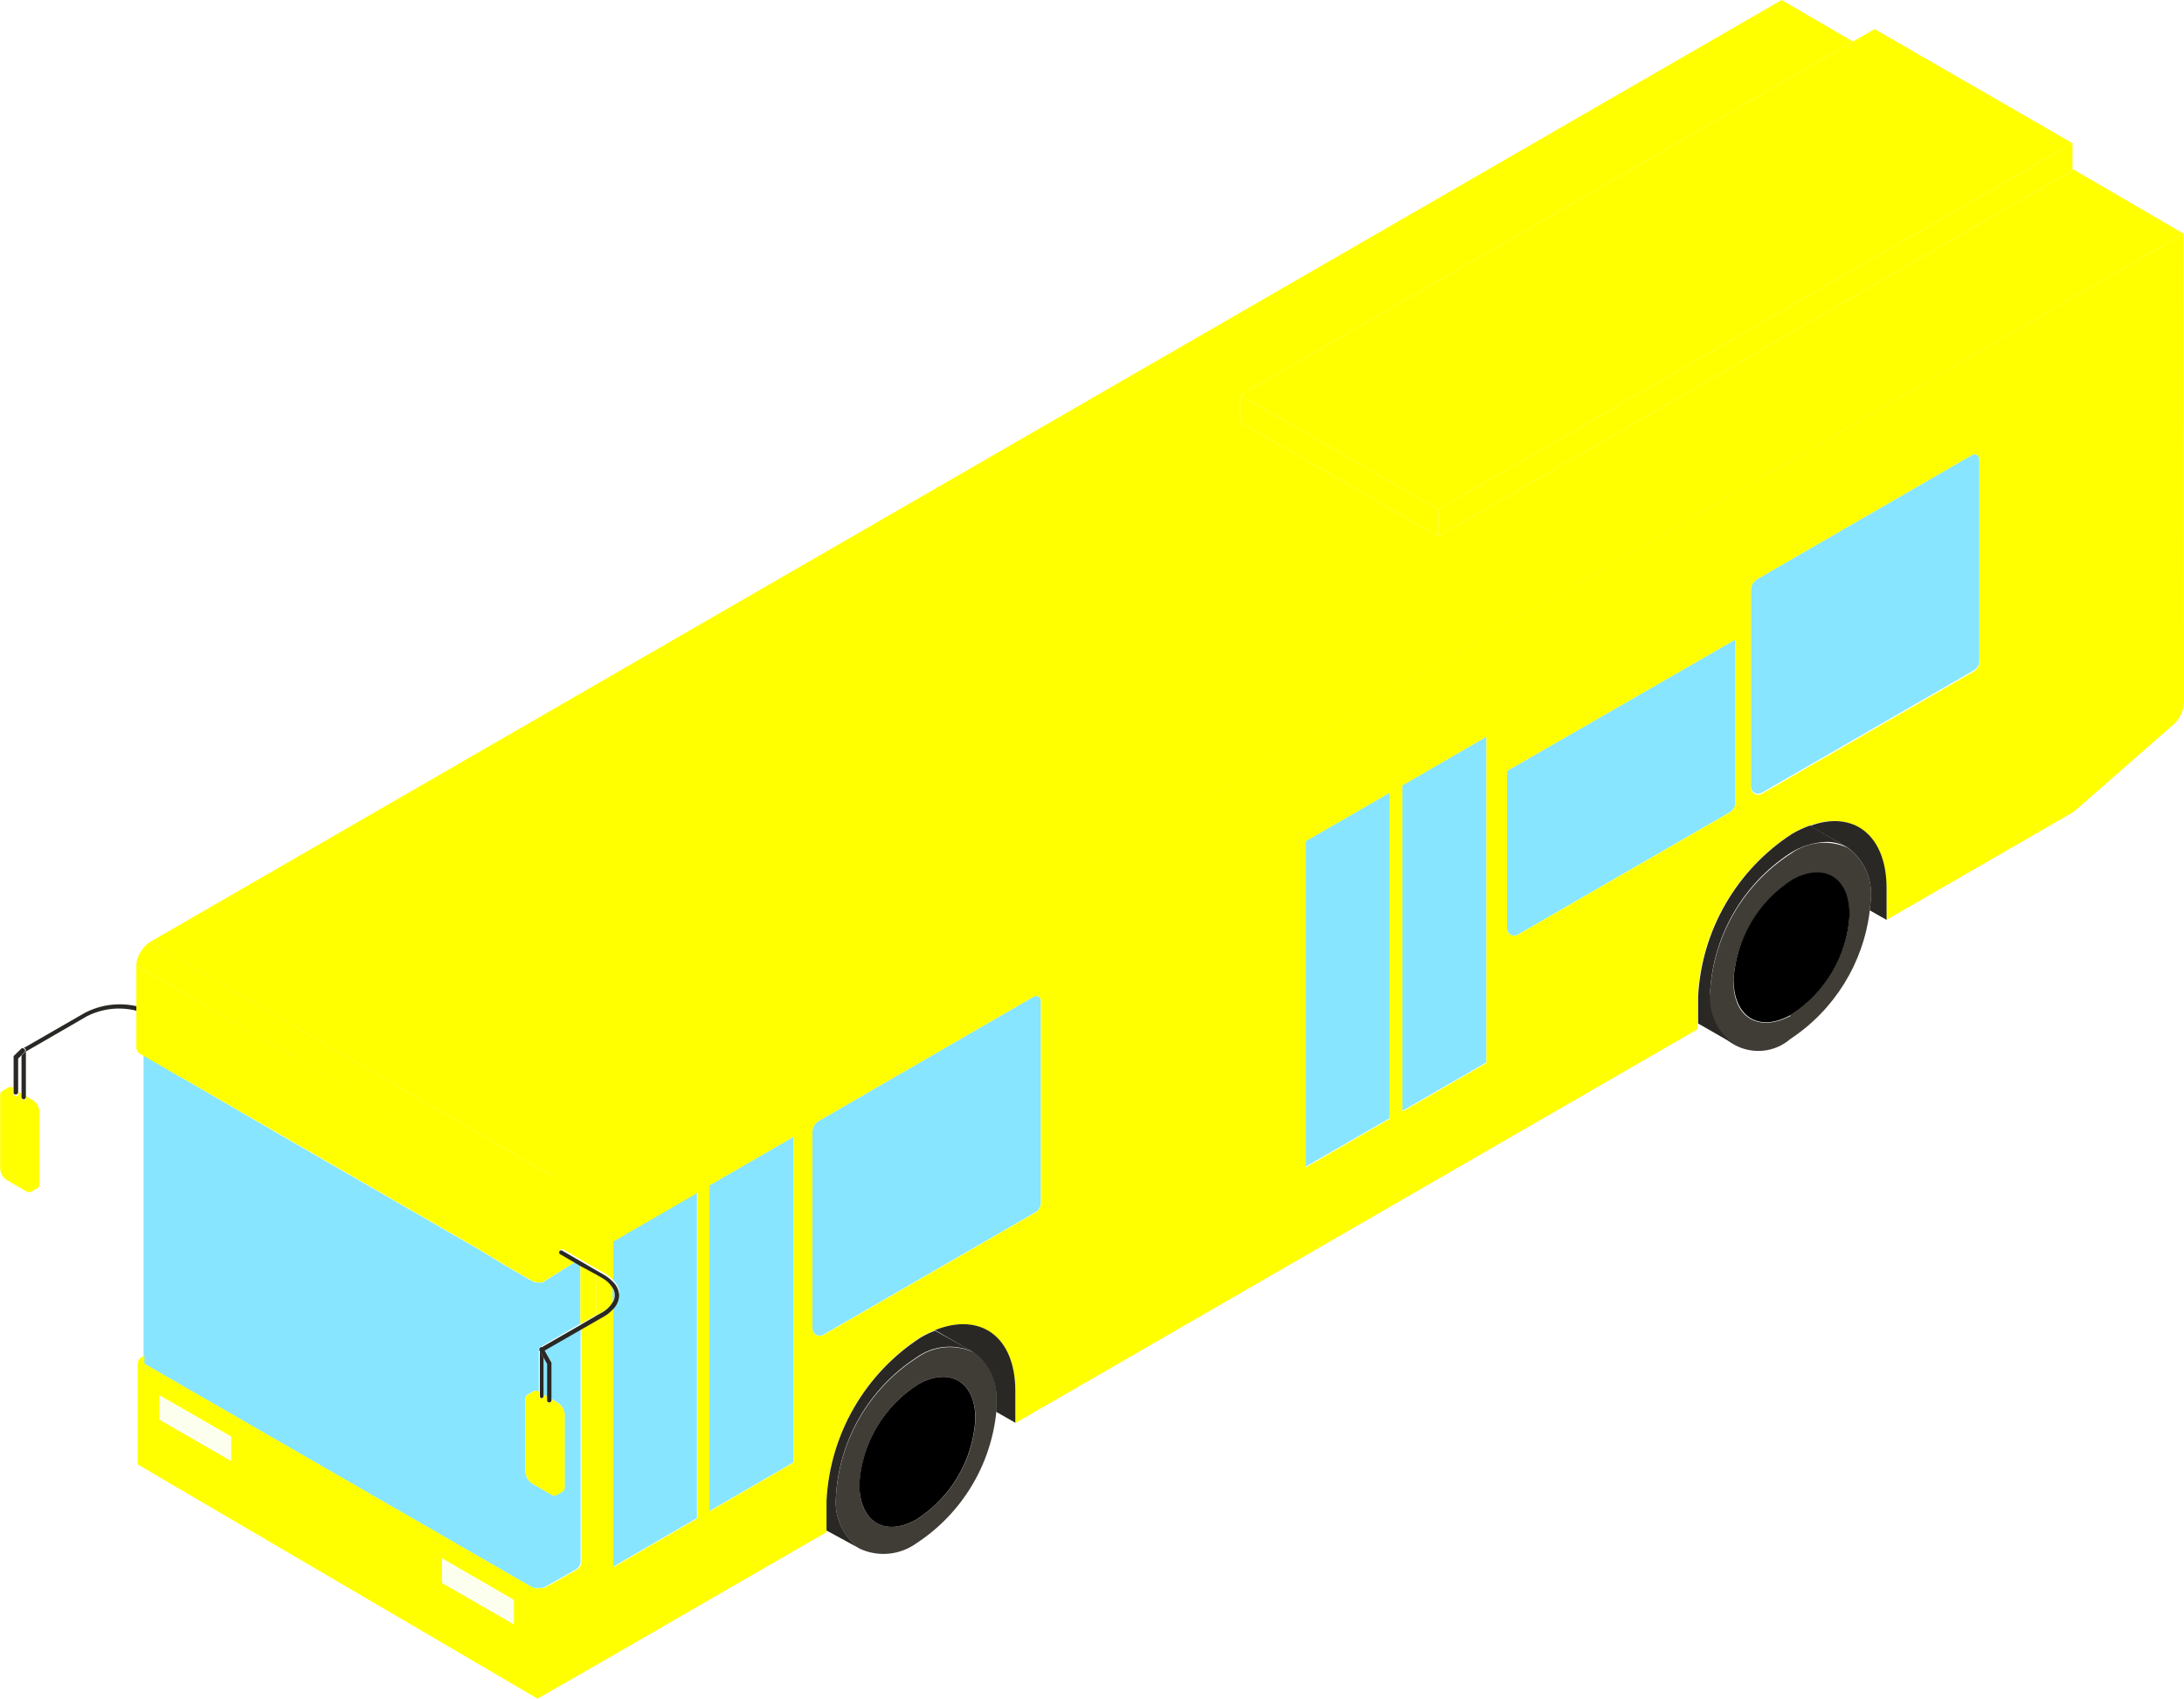
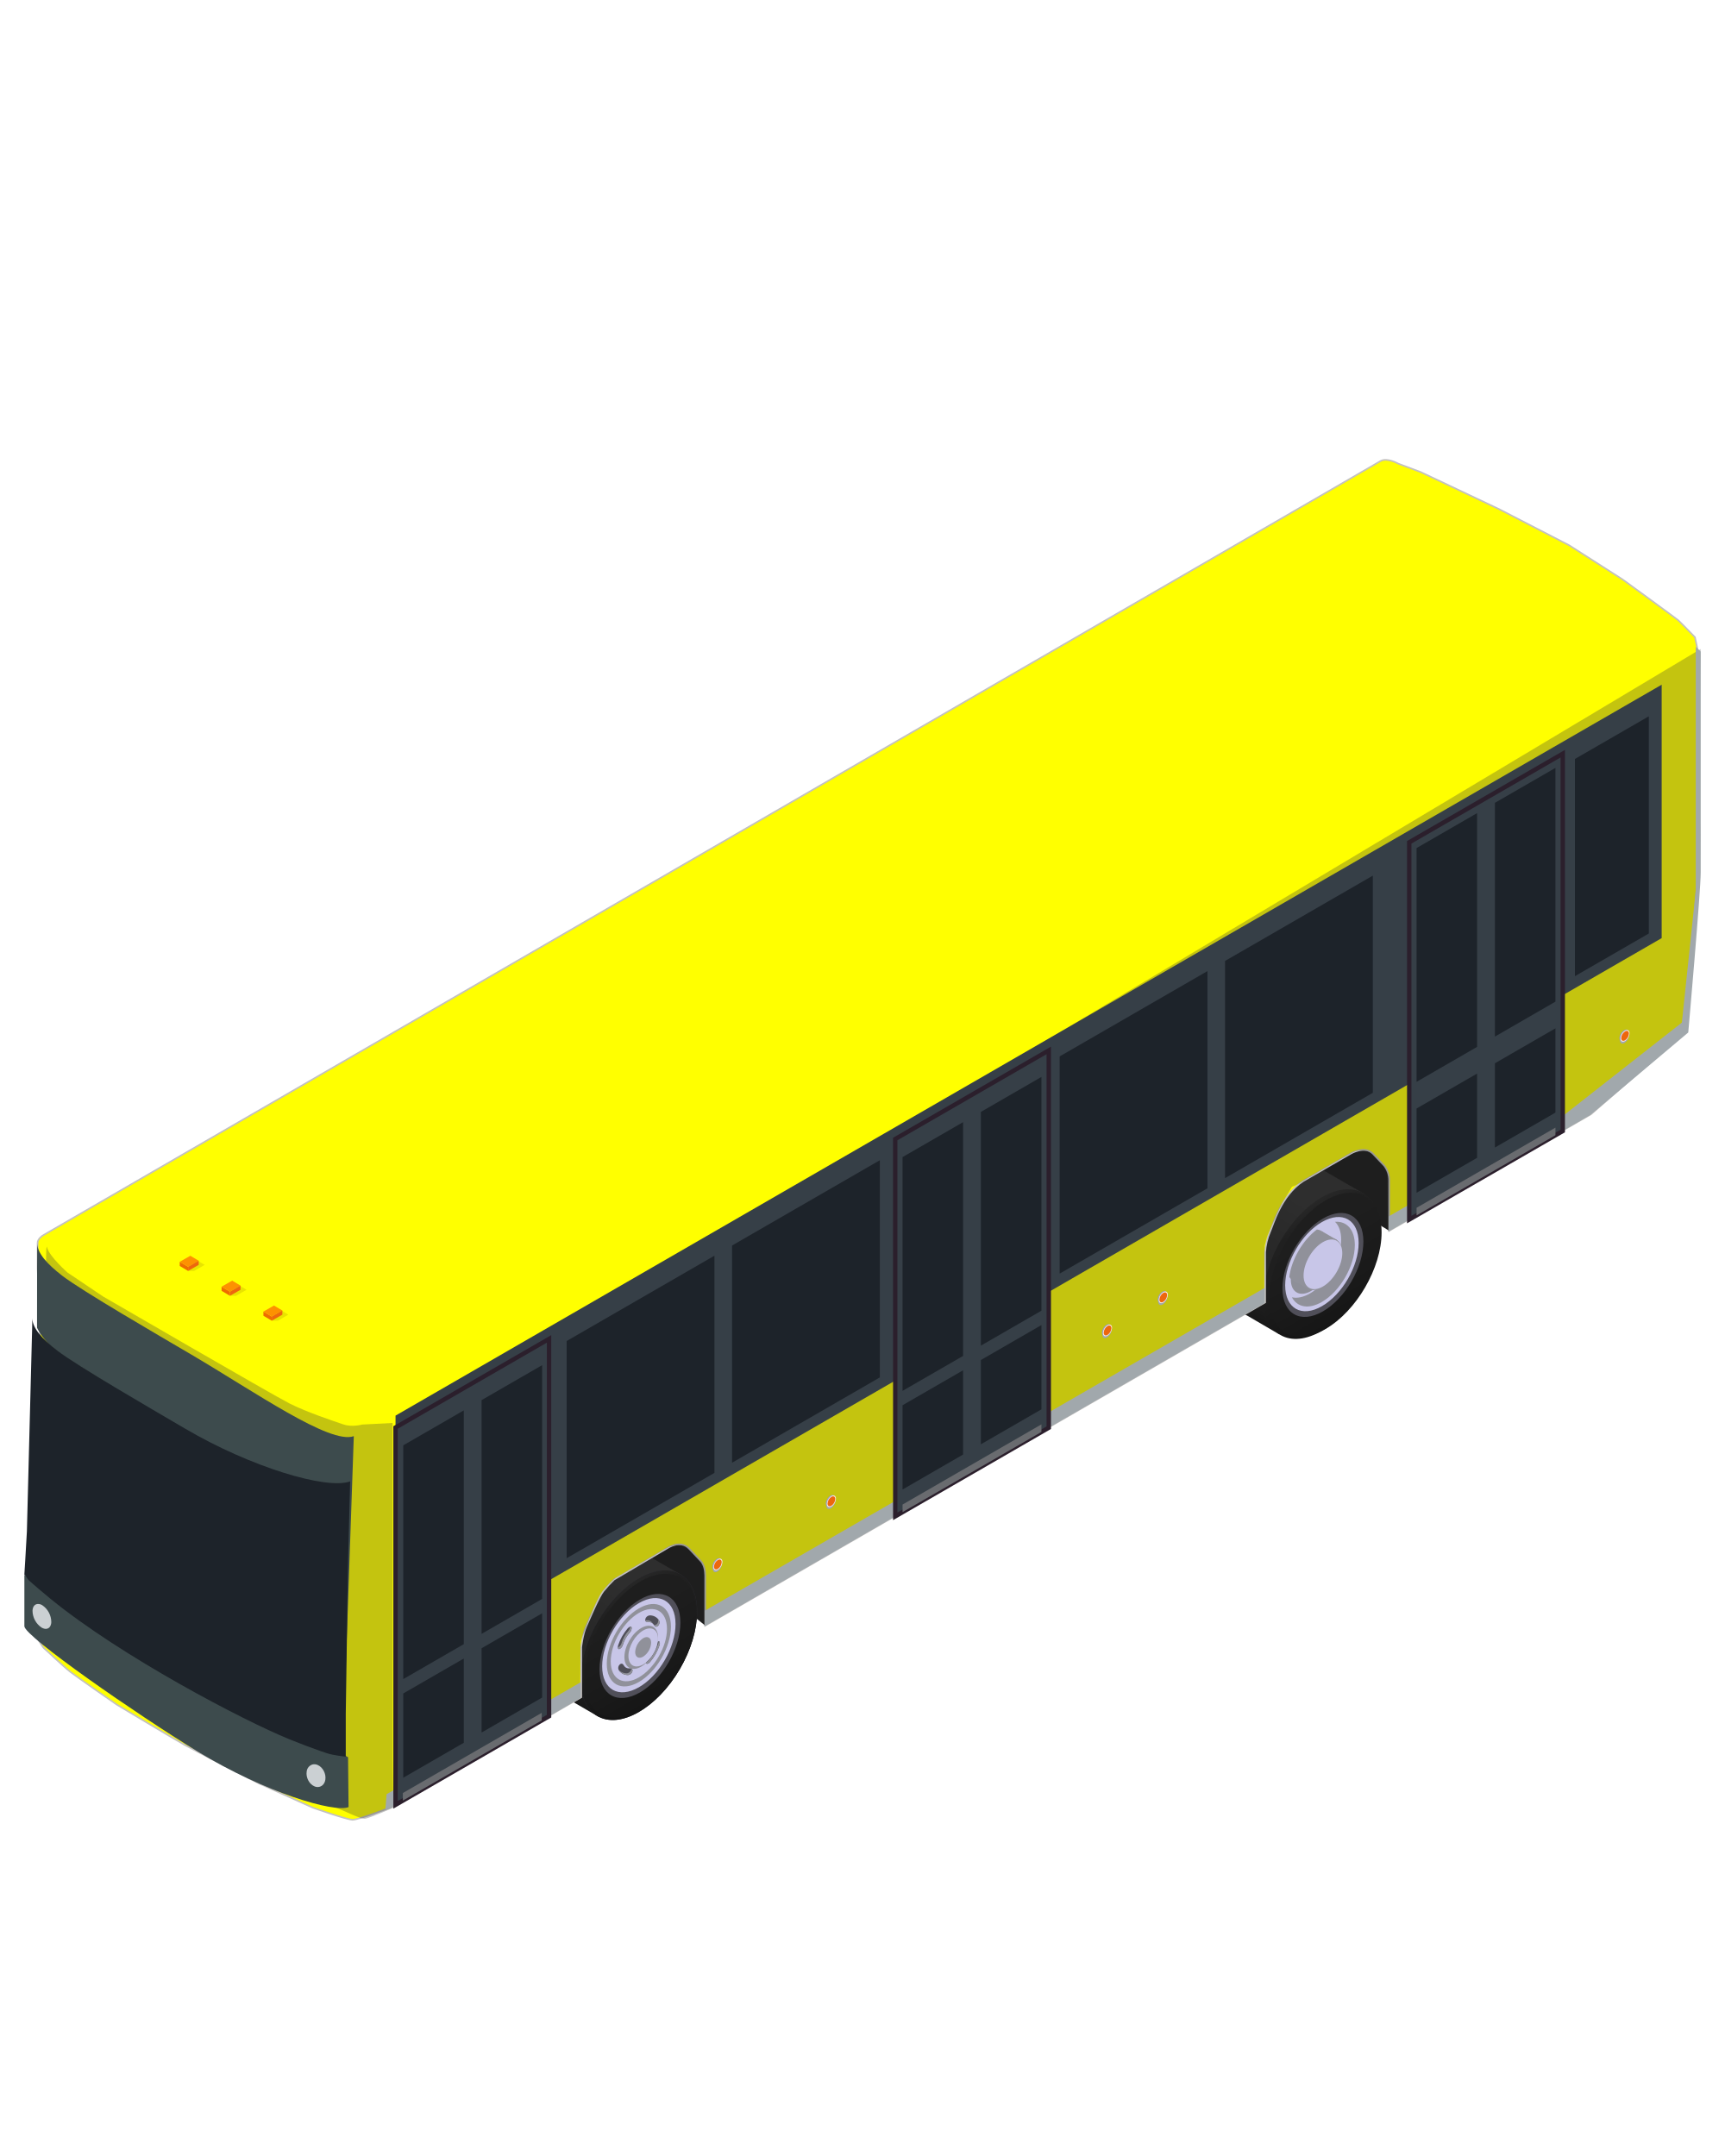
- <svg xmlns="http://www.w3.org/2000/svg" id="Capa_1" data-name="Capa 1" data-type="bus.svg" viewBox="0 0 129.9 101.04">
+ <svg xmlns="http://www.w3.org/2000/svg" xmlns:xlink="http://www.w3.org/1999/xlink" viewBox="0 0 1080 1350">
  <defs>
-     <style>.cls-1{fill:none;}.cls-2{fill:#403c36;}.cls-3{fill:#87e5ff;}.body{fill:#FFFF00;}.cls-5{fill:#2a2824;}.cls-6{fill:#fdffee;}∫.cls-8{fill:#b5b5b5;}</style>
+     <style>
+             .cls-1{isolation:isolate;}.cls-2{fill:#1e1e1e;}.cls-3{fill:url(#linear-gradient);}.cls-4{fill:url(#linear-gradient-2);}.cls-5{fill:url(#linear-gradient-3);}.cls-6{fill:#504f59;}.cls-7{fill:#c8c6e8;}.cls-8{fill:#90919a;}.cls-9{fill:#8e8f98;}.cls-10{fill:url(#linear-gradient-4);}.cls-11{fill:#2d2c38;}.cls-12{fill:url(#linear-gradient-5);}.cls-13{fill:url(#linear-gradient-6);}.cls-14{fill:#ffff00;stroke:#c3c1c0;stroke-miterlimit:10;}.cls-15{fill:#353535;opacity:0.29;}.cls-16{fill:#3d4b4d;}.cls-17{fill:#cbd0d3;}.cls-18{fill:#1d232a;}.cls-19{fill:#a1a8ac;}.cls-20{fill:#363f47;}.cls-21{fill:#2b1f2c;}.cls-22{fill:#696b6f;}.cls-23{fill:#999ebf;}.cls-24{fill:#f8eee8;}.cls-25{fill:#ed670e;}.cls-26{fill:#e9e4e0;mix-blend-mode:multiply;}.cls-27{fill:#ed6d00;}.cls-28{fill:#fd9101;}</style>
+     <linearGradient id="linear-gradient" x1="300.64" y1="823.06" x2="249.23" y2="734.01" gradientTransform="matrix(-1, 0, 0, 1, 1080, 0)" gradientUnits="userSpaceOnUse">
+       <stop offset="0" stop-color="#181818" />
+       <stop offset="0.27" stop-color="#262626" />
+       <stop offset="0.77" stop-color="#2e2e2e" />
+     </linearGradient>
+     <linearGradient id="linear-gradient-2" x1="234.29" y1="822.93" x2="270.53" y2="760.16" gradientTransform="matrix(-0.5, -0.86, -0.86, 0.5, 1638.32, 609.96)" gradientUnits="userSpaceOnUse">
+       <stop offset="0" stop-color="#141414" />
+       <stop offset="0.44" stop-color="#1e1e1e" />
+       <stop offset="0.78" stop-color="#202020" />
+       <stop offset="0.98" stop-color="#292929" />
+       <stop offset="1" stop-color="#2a2a2a" />
+     </linearGradient>
+     <linearGradient id="linear-gradient-3" x1="232.7" y1="822.11" x2="267.57" y2="761.73" gradientTransform="matrix(-1, 0, 0, 1, 1080, 0)" gradientUnits="userSpaceOnUse">
+       <stop offset="0" stop-color="#161616" />
+       <stop offset="0.3" stop-color="#1a1a1a" />
+       <stop offset="0.79" stop-color="#1e1e1e" />
+       <stop offset="0.8" stop-color="#1e1e1e" />
+     </linearGradient>
+     <linearGradient id="linear-gradient-4" x1="725.63" y1="1063.18" x2="674.22" y2="974.14" xlink:href="#linear-gradient" />
+     <linearGradient id="linear-gradient-5" x1="661.89" y1="1061.54" x2="698.13" y2="998.77" gradientTransform="matrix(-0.5, -0.86, -0.86, 0.5, 1632.52, 1097.31)" xlink:href="#linear-gradient-2" />
+     <linearGradient id="linear-gradient-6" x1="661.69" y1="1060.73" x2="696.56" y2="1000.35" xlink:href="#linear-gradient-3" />
  </defs>
-   <polygon class="cls-1" points="1.26 62.79 1.26 65.01 1.08 64.9 1.08 62.97 1.26 62.79" />
-   <path class="cls-2" d="M68.8,111.4l0,0h0a3.36,3.36,0,0,0-3.38.33A10.57,10.57,0,0,0,60.61,120,3.4,3.4,0,0,0,62,123.07a3.36,3.36,0,0,0,3.41-.32,10.62,10.62,0,0,0,4.74-7.81c0-.16,0-.32,0-.47A3.36,3.36,0,0,0,68.8,111.4Zm-3.4,9.95c-1.91,1.06-3.42.11-3.39-2.12a7.6,7.6,0,0,1,3.51-5.94c1.9-1.05,3.42-.1,3.39,2.12A7.62,7.62,0,0,1,65.4,121.35Z" transform="translate(-10.89 -30.96)" />
-   <path class="cls-2" d="M120.79,81.39l0,0h0a3.37,3.37,0,0,0-3.37.34A10.56,10.56,0,0,0,112.6,90a2.92,2.92,0,0,0,4.78,2.76,10.67,10.67,0,0,0,4.72-7.63c0-.22.06-.44.06-.65A3.37,3.37,0,0,0,120.79,81.39Zm-3.41,10c-1.9,1-3.42.1-3.39-2.12a7.62,7.62,0,0,1,3.51-5.94c1.91-1,3.42-.1,3.39,2.12A7.57,7.57,0,0,1,117.38,91.34Z" transform="translate(-10.89 -30.96)" />
-   <path class="cls-3" d="M43.26,111.26,45.42,110v13.82a.57.57,0,0,1-.29.5l-1.77,1h0a.92.92,0,0,1-.23.09h0a1,1,0,0,1-.24,0h0a.85.85,0,0,1-.23,0,.92.92,0,0,1-.23-.09l-23-13.26s0,0,0-.06a.19.19,0,0,1,0-.1v-.33l0-17.87h0L21.57,95l.16.08L28.47,99l10.84,6.25,1.64,1,1.58.91a.63.63,0,0,0,.33.09h0a.75.75,0,0,0,.21,0l.09,0,.08-.05L45.14,106l.27.16v3.53L43,111.1h0a.1.1,0,0,0-.06.09s0,0,0,0v2.53l-.05,0a.25.25,0,0,0-.28,0l-.35.2a.26.26,0,0,0-.12.25v4.34a.89.89,0,0,0,.4.69l1.17.68a.31.31,0,0,0,.29,0l.35-.21a.28.28,0,0,0,.12-.25v-4.34a.86.86,0,0,0-.4-.68l-.39-.23v-2.13a.14.14,0,0,0,0-.06Z" transform="translate(-10.89 -30.96)" />
-   <polygon class="cls-3" points="32.54 81.13 32.54 83.07 32.33 82.95 32.33 80.76 32.54 81.13" />
-   <path class="cls-3" d="M114.11,69v9.7a.68.68,0,0,1-.33.57l-12.61,7.28a.43.43,0,0,1-.65-.37V76.82Z" transform="translate(-10.89 -30.96)" />
-   <path class="cls-3" d="M72.8,90.49v12a.66.66,0,0,1-.33.58l-12.61,7.28a.43.43,0,0,1-.65-.37V98.29a.76.76,0,0,1,.39-.66l12.78-7.39A.28.28,0,0,1,72.8,90.49Z" transform="translate(-10.89 -30.96)" />
-   <path class="cls-3" d="M128.62,58.26v12a.65.65,0,0,1-.33.57l-12.61,7.28a.43.43,0,0,1-.65-.37V66.06a.77.77,0,0,1,.39-.66l12.34-7.13.44-.25A.28.28,0,0,1,128.62,58.26Z" transform="translate(-10.89 -30.96)" />
-   <path class="cls-3" d="M52.34,101.9v19.36l-5,2.9V108.82a1.22,1.22,0,0,0,.4-.87,1.23,1.23,0,0,0-.4-.87v-2.29Z" transform="translate(-10.89 -30.96)" />
-   <path class="cls-3" d="M47.46,108a.88.88,0,0,0-.14-.44v.88A.91.91,0,0,0,47.46,108Z" transform="translate(-10.89 -30.96)" />
-   <polygon class="cls-3" points="47.2 67.62 47.2 86.98 42.19 89.88 42.19 70.51 47.2 67.62" />
-   <polygon class="cls-3" points="88.41 43.82 88.41 63.19 83.4 66.08 83.4 46.72 88.41 43.82" />
-   <polygon class="cls-3" points="82.66 47.15 82.66 66.51 77.64 69.4 77.64 50.04 82.66 47.15" />
-   <path class="body" d="M13.23,97.05v4.33a.27.27,0,0,1-.12.26l-.35.2a.27.27,0,0,1-.28,0l-1.18-.68a.88.88,0,0,1-.4-.69V96.11a.27.27,0,0,1,.12-.25l.35-.21a.31.31,0,0,1,.29,0l0,0V96a.13.13,0,0,0,.13.13A.13.13,0,0,0,12,96v-.09l.18.11v.25a.13.13,0,1,0,.26,0v-.1l.42.24A.88.88,0,0,1,13.23,97.05Z" transform="translate(-10.89 -30.96)" />
-   <path class="cls-8" d="M65.52,113.29A7.6,7.6,0,0,0,62,119.23c0,2.23,1.48,3.18,3.39,2.12a7.62,7.62,0,0,0,3.51-5.94C68.94,113.19,67.42,112.24,65.52,113.29Z" transform="translate(-10.89 -30.96)" />
-   <path class="cls-8" d="M117.5,83.28A7.62,7.62,0,0,0,114,89.22c0,2.22,1.49,3.17,3.39,2.12a7.57,7.57,0,0,0,3.51-5.94C120.92,83.18,119.41,82.23,117.5,83.28Z" transform="translate(-10.89 -30.96)" />
-   <path class="body" d="M43.19,107.15l-.09,0-.2,0h0a.75.75,0,0,0,.21,0Z" transform="translate(-10.89 -30.96)" />
-   <rect class="body" x="34.52" y="75.23" height="3.53" />
-   <polygon class="body" points="35.47 78.21 35.47 75.77 34.52 75.23 34.52 78.76 35.47 78.21" />
-   <path class="body" d="M42.89,107.19h0l.2,0h0A.75.75,0,0,1,42.89,107.19Z" transform="translate(-10.89 -30.96)" />
-   <path class="body" d="M140.77,44.86l-97.07,56a1.44,1.44,0,0,0-.33.28l-.07.09a2.07,2.07,0,0,0-.22.35,1.76,1.76,0,0,0-.09.2s0,.07,0,.11a1.49,1.49,0,0,0-.05.36L19,88.4v4.87a.44.44,0,0,0,.21.37l.19.11h0L21.57,95l.16.08,17.58,10.15,1.64,1,1.58.91a.63.63,0,0,0,.33.09h0a.75.75,0,0,0,.21,0l.09,0,.08-.05L45.14,106l-.91-.53a.14.14,0,0,1,0-.18.14.14,0,0,1,.18,0l2,1.16.49.28a2.26,2.26,0,0,1,.47.37v-2.29l5-2.89v19.36l-5,2.9V108.82a2.29,2.29,0,0,1-.47.38l-.49.28-.94.54v13.82a.57.57,0,0,1-.29.5l-1.77,1h0a.92.92,0,0,1-.23.09h0a1,1,0,0,1-.24,0h0a.85.85,0,0,1-.23,0,.92.92,0,0,1-.23-.09l-23-13.26s0,0,0-.06a.19.19,0,0,1,0-.1v-.33l-.17.1a.44.44,0,0,0-.23.38v6L42.86,132l3.5-2,12.52-7.23,1.17-.67v-1.91a12.32,12.32,0,0,1,5.6-9.7,6,6,0,0,1,.85-.41c2.7-1.08,4.77.39,4.78,3.62v1.91l16.35-9.44,12.52-7.23,11.71-6.76V90.25a12.31,12.31,0,0,1,5.59-9.69,6.13,6.13,0,0,1,1.05-.49c2.6-.94,4.58.54,4.59,3.7v1.91l11.14-6.43,5.94-5.2a1.86,1.86,0,0,0,.62-1.38Zm-116.14,73-4.28-2.47v-1.43l4.28,2.46Zm16.82,9.72h0l-4.27-2.46v-1.44l4.27,2.47v1.43l.16.09Zm16.64-9.62-5,2.9V101.47l5-2.89ZM72.8,102.51a.66.66,0,0,1-.33.58l-12.61,7.28a.43.43,0,0,1-.65-.37V98.29a.76.76,0,0,1,.39-.66l12.78-7.39a.28.28,0,0,1,.42.25Zm20.75-5-5,2.89V81l5-2.89Zm5.75-3.32-5,2.89V77.68l5-2.9Zm14.81-15.48a.68.68,0,0,1-.33.57l-12.61,7.28a.43.43,0,0,1-.65-.37V76.82L114.11,69Zm14.51-8.38a.65.65,0,0,1-.33.57l-12.61,7.28a.43.43,0,0,1-.65-.37V66.06a.77.77,0,0,1,.39-.66l12.34-7.13.44-.25a.28.28,0,0,1,.42.24Z" transform="translate(-10.89 -30.96)" />
-   <polygon class="body" points="85.54 30.3 85.54 31.91 123.27 10.13 123.27 10.05 123.27 8.52 85.54 30.3" />
-   <polygon class="body" points="73.77 23.51 73.77 25.12 85.54 31.91 85.54 30.3 73.77 23.51" />
-   <path class="body" d="M46.71,109a1.61,1.61,0,0,0,.61-.57v-.88a1.56,1.56,0,0,0-.61-.58l-.35-.2v2.44Z" transform="translate(-10.89 -30.96)" />
-   <path class="body" d="M44.48,115.09v4.34a.28.28,0,0,1-.12.25l-.35.21a.31.31,0,0,1-.29,0l-1.17-.68a.89.89,0,0,1-.4-.69v-4.34a.26.26,0,0,1,.12-.25l.35-.2a.25.25,0,0,1,.28,0l.05,0V114a.13.13,0,0,0,.14.13.13.13,0,0,0,.13-.13v-.08l.21.12v.22a.12.12,0,0,0,.13.13.13.13,0,0,0,.13-.13v-.07l.39.23A.86.86,0,0,1,44.48,115.09Z" transform="translate(-10.89 -30.96)" />
-   <path class="cls-5" d="M19,90.81v.27a4.21,4.21,0,0,0-2.94.33l-3.63,2.1v2.71a.13.13,0,1,1-.26,0V93.75l.22-.23a.13.13,0,0,0,0-.18.11.11,0,0,0-.16,0v0l3.7-2.13A4.51,4.51,0,0,1,19,90.81Z" transform="translate(-10.89 -30.96)" />
-   <path class="cls-5" d="M12.37,93.52l-.22.23-.18.18v2a.13.13,0,0,1-.14.13A.13.13,0,0,1,11.7,96V93.87a.18.18,0,0,1,0-.09l.45-.44s0,0,0,0a.11.11,0,0,1,.16,0A.13.13,0,0,1,12.37,93.52Z" transform="translate(-10.89 -30.96)" />
-   <path class="cls-5" d="M71.28,113.68v1.91l-1.14-.65c0-.16,0-.32,0-.47a3.38,3.38,0,0,0-1.37-3.08h0l-2.27-1.31C69.2,109,71.27,110.45,71.28,113.68Z" transform="translate(-10.89 -30.96)" />
-   <path class="cls-5" d="M123.1,83.77v1.91l-1-.57c0-.22.06-.44.06-.65a3.4,3.4,0,0,0-1.37-3.08l0,0-2.25-1.29C121.11,79.13,123.09,80.61,123.1,83.77Z" transform="translate(-10.89 -30.96)" />
-   <path class="cls-5" d="M68.77,111.37a3.37,3.37,0,0,0-3.38.34A10.56,10.56,0,0,0,60.61,120,3.39,3.39,0,0,0,62,123.06L60.05,122v-1.78a12.32,12.32,0,0,1,5.6-9.7,6,6,0,0,1,.85-.41Z" transform="translate(-10.89 -30.96)" />
-   <path class="cls-5" d="M68.8,111.4l0,0,0,0Z" transform="translate(-10.89 -30.96)" />
-   <path class="cls-5" d="M120.76,81.36a2.45,2.45,0,0,0-1.25-.32,4.28,4.28,0,0,0-2.13.66A10.56,10.56,0,0,0,112.6,90,3.38,3.38,0,0,0,114,93.05l-2.11-1.21V90.25a12.31,12.31,0,0,1,5.59-9.69,6.13,6.13,0,0,1,1.05-.49Z" transform="translate(-10.89 -30.96)" />
-   <path class="cls-5" d="M120.79,81.38h0l0,0Z" transform="translate(-10.89 -30.96)" />
-   <path class="cls-5" d="M47.72,108a1.22,1.22,0,0,1-.4.87,2.29,2.29,0,0,1-.47.38l-.49.28-.94.54-2.16,1.24-.06-.11a.13.13,0,0,0-.18-.05l2.4-1.38.94-.55.36-.2a1.67,1.67,0,0,0,.6-.58.76.76,0,0,0,0-.88,1.58,1.58,0,0,0-.6-.57l-.36-.21-1-.54-.27-.16-.91-.53a.14.14,0,0,1,0-.18.14.14,0,0,1,.18,0l2,1.16.49.28a2.26,2.26,0,0,1,.47.37A1.23,1.23,0,0,1,47.72,108Z" transform="translate(-10.89 -30.96)" />
-   <path class="cls-5" d="M43.22,111.72V114a.13.13,0,0,1-.13.13A.13.13,0,0,1,43,114v-2.77s0,0,0,0a.19.19,0,0,0,0,.08Z" transform="translate(-10.89 -30.96)" />
-   <path class="cls-5" d="M43.69,112.05v2.2a.13.13,0,0,1-.13.13.12.12,0,0,1-.13-.13v-2.16l-.21-.37-.25-.44a.19.19,0,0,1,0-.08.1.1,0,0,1,.06-.09h0a.13.13,0,0,1,.18.05l.06.11.41.73A.14.14,0,0,1,43.69,112.05Z" transform="translate(-10.89 -30.96)" />
-   <polygon class="cls-6" points="30.56 95.16 30.56 96.59 26.29 94.13 26.29 92.69 30.56 95.16" />
-   <polygon class="cls-6" points="30.72 96.68 30.56 96.6 30.56 96.59 30.72 96.68" />
-   <polygon class="body" points="129.88 13.9 32.81 69.94 8.89 56.05 105.97 0 110.21 2.47 73.77 23.51 73.77 25.12 85.54 31.91 123.27 10.13 123.27 10.05 129.88 13.9" />
-   <path class="body" d="M43.7,100.9a1.44,1.44,0,0,0-.33.28l-.07.09a2.07,2.07,0,0,0-.22.35,1.76,1.76,0,0,0-.09.2s0,.07,0,.11a1.49,1.49,0,0,0-.05.36L19,88.4a1.5,1.5,0,0,1,.14-.61,2.19,2.19,0,0,1,.31-.48,1.37,1.37,0,0,1,.35-.3Z" transform="translate(-10.89 -30.96)" />
-   <polygon class="body" points="85.54 30.3 123.27 8.52 111.5 1.73 110.21 2.47 73.77 23.51 85.54 30.3" />
-   <polygon class="body" points="30.72 96.68 30.56 96.6 30.56 96.59 30.72 96.68" />
-   <polygon class="body" points="31.97 97.41 31.97 97.41 31.97 97.41 31.97 97.41" />
-   <polygon class="cls-6" points="13.74 85.44 13.74 86.88 9.46 84.41 9.46 82.98 13.74 85.44" />
+   <g class="cls-1">
+     <g id="Capa_1" data-name="Capa 1">
+       <polygon class="cls-2" points="869.78 770.69 837.54 750.89 715.11 826.44 441.59 1017.9 412.61 994.96 301.88 1067.16 337.39 881.22 906.19 593.71 869.78 770.69" />
+       <path class="cls-3" d="M768.6,799.59c0-23.11,16.32-51.27,36.46-62.9,10.65-6.15,20.24-6.44,26.9-1.94l22.8,13.2-15.44,25.17a85.74,85.74,0,0,1-24.7,40.28L801,835.55l-20-11.68a16.86,16.86,0,0,1-3.63-2.11h0C771.91,817.6,768.6,810,768.6,799.59Z" />
+       <ellipse class="cls-4" cx="827.59" cy="791.54" rx="51.41" ry="29.68" transform="translate(-273.43 1106.51) rotate(-59.69)" />
+       <path class="cls-5" d="M794.78,812.18c0,22.23,15.71,31.19,35.09,20S865,793.9,865,771.67s-15.71-31.19-35.08-20S794.78,790,794.78,812.18Z" />
+       <path class="cls-6" d="M802.93,806.68c0,16.06,11.34,22.52,25.34,14.44s25.33-27.64,25.33-43.7S842.26,754.9,828.27,763,802.93,790.62,802.93,806.68Z" />
+       <path class="cls-7" d="M804.63,804.8c0,14.55,10.28,20.41,23,13.09s23-25,23-39.6-10.28-20.41-23-13.09S804.63,790.25,804.63,804.8Z" />
+       <path class="cls-7" d="M806.94,803.47c0,13.08,9.25,18.35,20.65,11.77s20.65-22.53,20.65-35.62-9.24-18.36-20.65-11.77a30.7,30.7,0,0,0-3.07,2c-8.9,6.66-15.95,18.78-17.33,29.77A29.28,29.28,0,0,0,806.94,803.47Z" />
+       <path class="cls-8" d="M820.14,809.91c10.79-6.22,19.55-21.32,19.55-33.71,0-5-1.44-8.81-3.85-11.15,7.3-.56,12.4,4.85,12.4,14.57,0,13.09-9.24,29-20.65,35.62-8.31,4.8-15.47,3.29-18.74-2.93C812,813.06,815.93,812.34,820.14,809.91Z" />
+       <path class="cls-9" d="M808.15,801.16c0,8,5.67,11.26,12.67,7.23s12.66-13.83,12.66-21.86-5.67-11.26-12.66-7.22S808.15,793.13,808.15,801.16Z" />
+       <path class="cls-8" d="M807.19,799.65c2.17,3.15,6.29,3.75,11,1,7-4,12.67-13.83,12.67-21.86,0-5.39-2.56-8.62-6.36-8.93C815.62,776.54,808.57,788.66,807.19,799.65Z" />
+       <polygon class="cls-8" points="827.59 770.94 837.09 776.45 818.37 806.83 809 801.42 815.4 786.14 827.59 770.94" />
+       <path class="cls-8" d="M814.92,798.86c0,8,5.67,11.26,12.67,7.22s12.67-13.82,12.67-21.85S834.59,773,827.59,777,814.92,790.83,814.92,798.86Z" />
+       <path class="cls-7" d="M816.15,798.66c0,7.67,5.43,10.77,12.12,6.9s12.11-13.21,12.11-20.89-5.42-10.77-12.11-6.91S816.15,791,816.15,798.66Z" />
+       <path class="cls-10" d="M341,1038.21c0-23.12,16.33-51.28,36.47-62.91,10-5.79,19.13-6.38,25.72-2.66h0l.15.09,23,13.31v17.84l-51.72,71-21.6-12.55a17.1,17.1,0,0,1-2.9-1.68h0C344.45,1056.55,341,1048.84,341,1038.21Z" />
+       <ellipse class="cls-11" cx="399.99" cy="1030.16" rx="51.41" ry="29.68" transform="translate(-691.22 855.56) rotate(-59.69)" />
+       <ellipse class="cls-12" cx="399.99" cy="1030.16" rx="51.41" ry="29.68" transform="translate(-691.22 855.56) rotate(-59.69)" />
+       <path class="cls-13" d="M365.79,1050.79c0,22.23,15.71,31.19,35.08,20S436,1032.52,436,1010.28s-15.7-31.18-35.08-20S365.79,1028.56,365.79,1050.79Z" />
+       <path class="cls-6" d="M375.33,1045.29c0,16.06,11.34,22.53,25.33,14.45S426,1032.09,426,1016s-11.34-22.53-25.34-14.45S375.33,1029.24,375.33,1045.29Z" />
+       <path class="cls-7" d="M377,1043.41c0,14.55,10.28,20.41,23,13.09s22.95-25,22.95-39.6-10.28-20.41-22.95-13.09S377,1028.86,377,1043.41Z" />
+       <path class="cls-8" d="M379.9,1041.76c0,12.72,9,17.85,20.09,11.45s20.08-21.92,20.08-34.65-9-17.86-20.08-11.45S379.9,1029,379.9,1041.76Z" />
+       <path class="cls-7" d="M382.38,1040.32c0,11.16,7.88,15.65,17.61,10s17.6-19.21,17.6-30.37-7.88-15.65-17.6-10S382.38,1029.16,382.38,1040.32Z" />
+       <path class="cls-8" d="M390.93,1037.56c0,6.67,4.71,9.35,10.52,6S412,1032.08,412,1025.41s-4.71-9.36-10.53-6S390.93,1030.89,390.93,1037.56Z" />
+       <path class="cls-6" d="M410,1030.34a19.93,19.93,0,0,1-4.43,7.85,3.94,3.94,0,0,0-1.1,3.15h0c.26.82,1.46.58,2.56-.71a31.73,31.73,0,0,0,5.88-10.43c.53-1.59.09-2.69-.77-2.46h0A4.06,4.06,0,0,0,410,1030.34Z" />
+       <path class="cls-7" d="M393.45,1036.9c0,5.88,4.15,8.24,9.26,5.29s9.27-10.12,9.27-16-4.15-8.24-9.27-5.28S393.45,1031,393.45,1036.9Z" />
+       <path class="cls-8" d="M397.68,1034.46c0,3.19,2.25,4.47,5,2.87a11.1,11.1,0,0,0,5-8.69c0-3.19-2.26-4.47-5-2.87A11.11,11.11,0,0,0,397.68,1034.46Z" />
+       <path class="cls-6" d="M389.94,1030a20.09,20.09,0,0,1,4.43-7.86,3.91,3.91,0,0,0,1.1-3.14h0c-.26-.82-1.46-.58-2.56.71a31.81,31.81,0,0,0-5.88,10.43c-.53,1.59-.09,2.69.77,2.45h0A4,4,0,0,0,389.94,1030Z" />
+       <path class="cls-6" d="M394.77,1044.7c-2.37.09-3.4-.45-4.61-2.43-.43-.7-1.34-.78-2.19,0h0a3,3,0,0,0-.67,3.32,6.57,6.57,0,0,0,6.13,3.22,3.11,3.11,0,0,0,2.53-2.34h0C396.19,1045.35,395.62,1044.66,394.77,1044.7Z" />
+       <path class="cls-6" d="M405.2,1015.62c2.38-.09,3.4.45,4.61,2.42.43.7,1.34.79,2.19,0h0a3,3,0,0,0,.67-3.32,6.57,6.57,0,0,0-6.13-3.21,3.11,3.11,0,0,0-2.53,2.34h0C403.79,1015,404.35,1015.65,405.2,1015.62Z" />
+       <path class="cls-8" d="M406.25,1039.56a31.65,31.65,0,0,0,5.89-10.43,3.57,3.57,0,0,0,.19-1.37c.74,0,1.1,1,.61,2.44a31.63,31.63,0,0,1-5.88,10.43c-1.1,1.29-2.3,1.53-2.56.71a2.43,2.43,0,0,1,.06-.64A3,3,0,0,0,406.25,1039.56Z" />
+       <path class="cls-8" d="M387,1031.5a4.07,4.07,0,0,0,2.14-2.59,20,20,0,0,1,4.43-7.86,4.37,4.37,0,0,0,1-2.5.68.68,0,0,1,.86.43,3.91,3.91,0,0,1-1.1,3.14,20.09,20.09,0,0,0-4.43,7.86,4,4,0,0,1-2.14,2.59c-.57.16-.92-.31-1-1.08C386.9,1031.48,386.94,1031.52,387,1031.5Z" />
+       <path class="cls-8" d="M392.63,1047.74a3.11,3.11,0,0,0,2.53-2.34c0-.24-.07-.37-.08-.57a1.25,1.25,0,0,1,.88,1.64,3.11,3.11,0,0,1-2.53,2.34,6.57,6.57,0,0,1-6.13-3.22l0-.06A6.63,6.63,0,0,0,392.63,1047.74Z" />
+       <path class="cls-8" d="M411.2,1017a3,3,0,0,0,.69-3.25,6.25,6.25,0,0,1,.78,1A3,3,0,0,1,412,1018c-.85.79-1.76.7-2.19,0a7,7,0,0,0-.73-1C409.53,1017.66,410.39,1017.72,411.2,1017Z" />
+       <path class="cls-8" d="M404.4,1014.55c2.28-.09,3.32.44,4.47,2.23-.9-.94-1.91-1.23-3.67-1.16-.67,0-1-.49-1.11-1.21C404.21,1014.44,404.27,1014.55,404.4,1014.55Z" />
+       <path id="body_bus" data-name="body bus" class="cls-14" d="M1055.23,646.14l7.81-100.3V407.6l-1.86-8.61s-9.06-9.39-10.52-10.65-34.28-25.19-34.71-25.47l-33.43-21.39s-43.38-22.4-43.81-22.61-49.14-23.25-49.14-23.25l-14.09-5.28s-7.06-4-11.11-1.67l-50.28,29.11L514.17,491.43,253.83,642.16,26.61,773.71s-3.12,2.12-3.07,4.54,0,15.91,0,15.91l1.61,30.58s-1.62,106.15-1.7,108-.63,14.82-2.52,18.46a18,18,0,0,0-2,6.66l-1.65,38,.07,8.39s1.21,7.57,1.8,10.35,3,9.33,3,9.33,4.81,7.86,5.44,8.21,11.94,11.23,16.5,14.76,29.05,20.48,29.05,20.48,37.13,22.31,42.72,25.37,46.13,23.9,46.13,23.9l33.77,15.21s21.37,7.56,25,7.61,23.52-7.65,23.52-7.65l119.64-69.08v-31.4s.88-8,3.07-12.9,7.9-18.49,10.79-22.14a83.7,83.7,0,0,1,6.65-7.25l33.25-19.59s8.19-5.67,13.79.25l7,7.44s3.07,2.52,3.07,9.36v31.39L792.09,815.52v-31.4a39,39,0,0,1,3.07-12.89c1.89-4,6.7-22.53,20.84-31.76l29.84-17.23s8.7-5.13,13.8.25l7.05,7.44a15,15,0,0,1,3.07,9.36v31.4l126.33-73Z" />
+       <path class="cls-15" d="M1064.73,406.39,248.62,894.44l-2.74,237.84L363.19,1063l.31-35.21s9.79-26.59,13.5-31.15a64,64,0,0,1,8.36-8.59c.6-.4,25.75-15,26.54-15.42a63.6,63.6,0,0,1,7.37-4.07c1.94-.67,6.15-1.28,7.3-.93a28.09,28.09,0,0,1,4.17,2.34l7.89,8.52,2.22,5.57v34.1L791.38,815.75l.4-35.74s1.27-5.14,1.74-6.32,4-9,4.53-10.21,4-8.84,4.64-10,6.19-10.39,6.19-10.39a19.55,19.55,0,0,0,4-1.77c1.33-.91,7.5-4.53,9.53-5.7s24-14.33,26.62-14.84,7.12-1,9.9,2l7.05,7.44,2.34,4.18.73,36.58L995.38,698l61.18-51.67,7.13-87.26s1.38-34.29.5-47.11S1064.73,406.39,1064.73,406.39Z" />
+       <path class="cls-15" d="M245.8,891l-19.08,1s-6.26,1.8-11.85-.12-22.85-7.63-33.63-13.1-116.74-67-116.74-67l-22.28-15s-11.4-10.07-12.77-15.73,0,52.6,0,52.6l-4.89,184.17L52.83,1048s66.69,44.73,77.16,48.71,25.12,15.46,42.77,22,32.76,11.28,38,13.31,15.22,7.19,17.91,6.78,17.2-6.66,17.2-6.66Z" />
+       <path class="cls-16" d="M23.19,831.39c1.94,4.22,6.08,9.91,13.48,15.5s54.26,34,85.14,52.89,67.61,37.68,83.25,42.25c0,0,10.68,1.38,10.95,5s-4.16,93.52-4.11,96.4c0,1-1.17,1.1-2.84.86-3.14-.43-8-2-9.77-.86-2.76,1.73-8.19,9.22-15.44,9.29,4.41,1.8,8.44,3.36,12,4.7l1.18.44,1.14.41,2.22.81,2,.71,1,.33a95.3,95.3,0,0,0,13.12,3.53v-20l5-144.39c-14.89,5.41-61.92-27.72-102.36-51.46-19.57-11.49-67.88-39.51-80.19-49-9.58-7.38-15.53-14.13-15.65-20.2l-.09,15.68C23.18,795.46,23.2,830.67,23.19,831.39Z" />
+       <path class="cls-16" d="M15.26,1018.29c0,6.33,70.49,55.27,108.36,78.38,42.5,25.93,85.81,38.54,94.61,34.85l-.07-6.26-.24-24.94L15.26,986.1Z" />
+       <path class="cls-17" d="M192,1109.3c-.57,3.67,1.56,7.8,4.79,9.2a4.67,4.67,0,0,0,5.73-1.3v0a6.11,6.11,0,0,0,1.17-2.82c.58-3.69-1.55-7.82-4.8-9.22a5,5,0,0,0-3.31-.3A5.15,5.15,0,0,0,192,1109.3Z" />
+       <path class="cls-17" d="M20.36,1008.62A12.88,12.88,0,0,0,26,1019.1c2.25,1.33,4.24,1,5.32-.59v0a5.5,5.5,0,0,0,.8-2.86,12.86,12.86,0,0,0-5.61-10.5,4.76,4.76,0,0,0-3.19-.77C21.59,1004.62,20.45,1006.14,20.36,1008.62Z" />
+       <path class="cls-18" d="M15.25,985.87c1.53,1.4,1.63,2.65,3.17,4l1.9,1.68c1.28,1.12,2.55,2.22,3.83,3.32q3.75,3.2,7.5,6.26c44.51,36.31,120.37,76,149.4,87.88,7.87,3.2,14.5,5.65,19.54,7.4,1.47.51,2.8,1,4,1.36,4.41,1.48,11.89,2.16,11.89,2.16V1073l1.37-92,1.37-53.42c-14.91,5.41-62.51-9.1-103-32.84-19.6-11.49-68-39.51-80.31-49-9.59-7.39-15.55-14.14-15.67-20.21l-.09,5.06L16.84,958.91,15.8,977Z" />
+       <polygon class="cls-19" points="791.76 806.44 441.23 1008.59 441.23 1018.32 791.76 815.94 791.76 806.44" />
+       <path class="cls-19" d="M978.42,698.8l-109,62.86v9.45l126.33-73L1057,646.49s7.8-88.36,7.8-100.29V408l-3.1-3V557.69L1053,640.3Z" />
+       <polygon class="cls-19" points="241.26 1133.27 243.93 1132.24 363.57 1063.16 363.57 1053.36 242.03 1123.46 241.26 1133.27" />
+       <polygon class="cls-20" points="247.64 1045.08 247.64 886.4 1040.35 428.73 1040.35 587.41 247.64 1045.08" />
+       <polygon class="cls-20" points="560.49 949.47 656.6 893.98 656.6 657.73 560.49 713.22 560.49 949.47" />
+       <path class="cls-21" d="M559.11,712.43,658,655.35V894.77l-98.86,57.08Zm96.12-52.33L561.86,714V947.1l93.37-53.91Z" />
+       <polygon class="cls-20" points="882.3 763.67 978.42 708.18 978.42 471.92 882.3 527.42 882.3 763.67" />
+       <path class="cls-21" d="M880.93,526.62l98.86-57.07V709L880.93,766Zm96.12-52.32-93.37,53.91V761.3l93.37-53.91Z" />
+       <polygon class="cls-20" points="247.64 1130.1 343.76 1074.6 343.76 838.35 247.64 893.84 247.64 1130.1" />
+       <path class="cls-21" d="M246.27,893.05,345.13,836v239.41l-98.86,57.08Zm96.11-52.33L249,894.63v233.09l93.37-53.91Z" />
+       <polygon class="cls-18" points="458.33 915.9 550.85 862.48 550.85 726.49 458.33 779.9 458.33 915.9" />
+       <polygon class="cls-18" points="354.78 975.68 447.3 922.26 447.3 786.27 354.78 839.69 354.78 975.68" />
+       <polygon class="cls-18" points="766.99 737.69 859.51 684.27 859.51 548.28 766.99 601.7 766.99 737.69" />
+       <polygon class="cls-18" points="986.04 611.23 1032.3 584.52 1032.3 448.52 986.04 475.23 986.04 611.23" />
+       <polygon class="cls-18" points="663.44 797.48 755.97 744.06 755.97 608.06 663.44 661.48 663.44 797.48" />
+       <polygon class="cls-18" points="301.52 1023.06 339.42 1001.18 339.42 854.81 301.52 876.69 301.52 1023.06" />
+       <polygon class="cls-18" points="301.52 1084.83 339.42 1062.94 339.42 1010.18 301.52 1032.06 301.52 1084.83" />
+       <polygon class="cls-18" points="252.47 1051.38 290.37 1029.5 290.37 883.13 252.47 905.01 252.47 1051.38" />
+       <polygon class="cls-18" points="252.47 1113.14 290.37 1091.26 290.37 1038.5 252.47 1060.38 252.47 1113.14" />
+       <polygon class="cls-18" points="614.12 842.58 652.02 820.7 652.02 674.33 614.12 696.22 614.12 842.58" />
+       <polygon class="cls-18" points="614.12 904.35 652.02 882.47 652.02 829.7 614.12 851.59 614.12 904.35" />
+       <polygon class="cls-18" points="565.07 870.9 602.97 849.02 602.97 702.65 565.07 724.53 565.07 870.9" />
+       <polygon class="cls-18" points="565.07 932.67 602.97 910.78 602.97 858.02 565.07 879.9 565.07 932.67" />
+       <polygon class="cls-18" points="935.94 649.07 973.84 627.19 973.84 480.82 935.94 502.7 935.94 649.07" />
+       <polygon class="cls-18" points="935.94 718.54 973.84 696.66 973.84 643.9 935.94 665.78 935.94 718.54" />
+       <polygon class="cls-18" points="886.89 677.39 924.79 655.51 924.79 509.14 886.89 531.02 886.89 677.39" />
+       <polygon class="cls-18" points="886.89 746.86 924.79 724.98 924.79 672.22 886.89 694.1 886.89 746.86" />
+       <polygon class="cls-22" points="565.07 942.09 652.02 891.89 652.02 896.63 565.07 946.83 565.07 942.09" />
+       <polygon class="cls-22" points="252.22 1122.71 339.17 1072.51 339.17 1077.25 252.22 1127.45 252.22 1122.71" />
+       <polygon class="cls-22" points="886.89 756.28 973.84 706.08 973.84 710.82 886.89 761.02 886.89 756.28" />
+       <path class="cls-19" d="M446.3,982.44c0,1.81,1.27,2.53,2.85,1.62a6.27,6.27,0,0,0,2.85-4.92c0-1.81-1.27-2.53-2.85-1.62A6.27,6.27,0,0,0,446.3,982.44Z" />
+       <path class="cls-23" d="M446,981c0,1.81,1.28,2.54,2.85,1.63a6.27,6.27,0,0,0,2.85-4.92c0-1.81-1.27-2.54-2.85-1.63A6.31,6.31,0,0,0,446,981Z" />
+       <path class="cls-24" d="M446.61,981.27c0,1.81,1.28,2.53,2.85,1.62a6.27,6.27,0,0,0,2.85-4.92c0-1.8-1.27-2.53-2.85-1.62A6.29,6.29,0,0,0,446.61,981.27Z" />
+       <path class="cls-25" d="M447,981c0,1.53,1.09,2.15,2.42,1.38a5.32,5.32,0,0,0,2.42-4.18c0-1.53-1.08-2.15-2.42-1.38A5.36,5.36,0,0,0,447,981Z" />
+       <path class="cls-19" d="M517.36,942.87c0,1.81,1.27,2.54,2.85,1.63a6.28,6.28,0,0,0,2.85-4.92c0-1.81-1.27-2.54-2.85-1.63A6.27,6.27,0,0,0,517.36,942.87Z" />
+       <path class="cls-23" d="M517.05,941.43c0,1.81,1.27,2.53,2.85,1.63a6.29,6.29,0,0,0,2.85-4.93c0-1.8-1.27-2.53-2.85-1.62A6.27,6.27,0,0,0,517.05,941.43Z" />
+       <path class="cls-24" d="M517.67,941.7c0,1.81,1.28,2.54,2.85,1.63a6.27,6.27,0,0,0,2.85-4.92c0-1.81-1.27-2.54-2.85-1.63A6.29,6.29,0,0,0,517.67,941.7Z" />
+       <path class="cls-25" d="M518.1,941.45c0,1.53,1.08,2.15,2.42,1.38a5.32,5.32,0,0,0,2.42-4.17c0-1.54-1.08-2.16-2.42-1.38A5.32,5.32,0,0,0,518.1,941.45Z" />
+       <path class="cls-19" d="M690.21,835.9c0,1.8,1.28,2.53,2.85,1.62a6.28,6.28,0,0,0,2.86-4.92c0-1.81-1.28-2.53-2.86-1.62A6.29,6.29,0,0,0,690.21,835.9Z" />
+       <path class="cls-23" d="M689.9,834.45c0,1.81,1.28,2.54,2.86,1.63a6.29,6.29,0,0,0,2.85-4.92c0-1.81-1.28-2.54-2.85-1.63A6.29,6.29,0,0,0,689.9,834.45Z" />
+       <path class="cls-24" d="M690.52,834.73c0,1.81,1.28,2.53,2.86,1.62a6.29,6.29,0,0,0,2.85-4.92c0-1.81-1.28-2.53-2.85-1.62A6.28,6.28,0,0,0,690.52,834.73Z" />
+       <path class="cls-25" d="M691,834.48c0,1.53,1.08,2.15,2.42,1.38a5.35,5.35,0,0,0,2.42-4.18c0-1.53-1.09-2.15-2.42-1.38A5.32,5.32,0,0,0,691,834.48Z" />
+       <path class="cls-19" d="M725.15,815.18c0,1.8,1.28,2.53,2.85,1.62a6.27,6.27,0,0,0,2.85-4.92c0-1.81-1.27-2.53-2.85-1.63A6.31,6.31,0,0,0,725.15,815.18Z" />
+       <path class="cls-23" d="M724.84,813.73c0,1.81,1.28,2.54,2.85,1.63a6.28,6.28,0,0,0,2.86-4.92c0-1.81-1.28-2.54-2.86-1.63A6.31,6.31,0,0,0,724.84,813.73Z" />
+       <path class="cls-24" d="M725.46,814c0,1.8,1.28,2.53,2.85,1.62a6.28,6.28,0,0,0,2.86-4.92c0-1.81-1.28-2.53-2.86-1.63A6.31,6.31,0,0,0,725.46,814Z" />
+       <path class="cls-25" d="M725.89,813.76c0,1.53,1.09,2.15,2.42,1.38a5.34,5.34,0,0,0,2.42-4.18c0-1.53-1.08-2.15-2.42-1.38A5.35,5.35,0,0,0,725.89,813.76Z" />
+       <path class="cls-19" d="M1014.22,651.44c0,1.81,1.28,2.54,2.85,1.63a6.27,6.27,0,0,0,2.85-4.92c0-1.81-1.27-2.54-2.85-1.63A6.29,6.29,0,0,0,1014.22,651.44Z" />
+       <path class="cls-23" d="M1013.91,650c0,1.81,1.28,2.54,2.85,1.63a6.29,6.29,0,0,0,2.86-4.92c0-1.81-1.28-2.54-2.86-1.63A6.29,6.29,0,0,0,1013.91,650Z" />
+       <path class="cls-24" d="M1014.53,650.27c0,1.81,1.28,2.54,2.85,1.63a6.28,6.28,0,0,0,2.86-4.92c0-1.81-1.28-2.54-2.86-1.63A6.29,6.29,0,0,0,1014.53,650.27Z" />
+       <path class="cls-25" d="M1015,650c0,1.54,1.09,2.15,2.42,1.38a5.32,5.32,0,0,0,2.42-4.17c0-1.54-1.08-2.15-2.42-1.38A5.35,5.35,0,0,0,1015,650Z" />
+       <polygon class="cls-26" points="173.92 826.97 180.54 823.18 175.31 820.07 170.16 826.97 173.92 826.97" />
+       <polygon class="cls-27" points="170.16 826.97 164.92 823.86 164.92 821.26 170.16 824.38 170.16 826.97" />
+       <polygon class="cls-28" points="170.16 824.38 176.78 820.59 171.54 817.47 164.92 821.26 170.16 824.38" />
+       <polygon class="cls-25" points="170.16 824.38 176.78 820.59 176.78 823.18 170.16 826.97 170.16 824.38" />
+       <polygon class="cls-26" points="147.73 811.39 154.36 807.6 149.12 804.48 143.97 811.39 147.73 811.39" />
+       <polygon class="cls-27" points="143.97 811.39 138.73 808.27 138.73 805.68 143.97 808.79 143.97 811.39" />
+       <polygon class="cls-28" points="143.97 808.79 150.59 805 145.36 801.89 138.73 805.68 143.97 808.79" />
+       <polygon class="cls-25" points="143.97 808.79 150.59 805 150.59 807.6 143.97 811.39 143.97 808.79" />
+       <polygon class="cls-26" points="121.54 795.81 128.17 792.01 122.93 788.9 117.78 795.81 121.54 795.81" />
+       <polygon class="cls-27" points="117.78 795.81 112.54 792.69 112.54 790.09 117.78 793.21 117.78 795.81" />
+       <polygon class="cls-28" points="117.78 793.21 124.41 789.42 119.17 786.3 112.54 790.09 117.78 793.21" />
+       <polygon class="cls-25" points="117.78 793.21 124.41 789.42 124.41 792.01 117.78 795.81 117.78 793.21" />
+     </g>
+   </g>
</svg>
